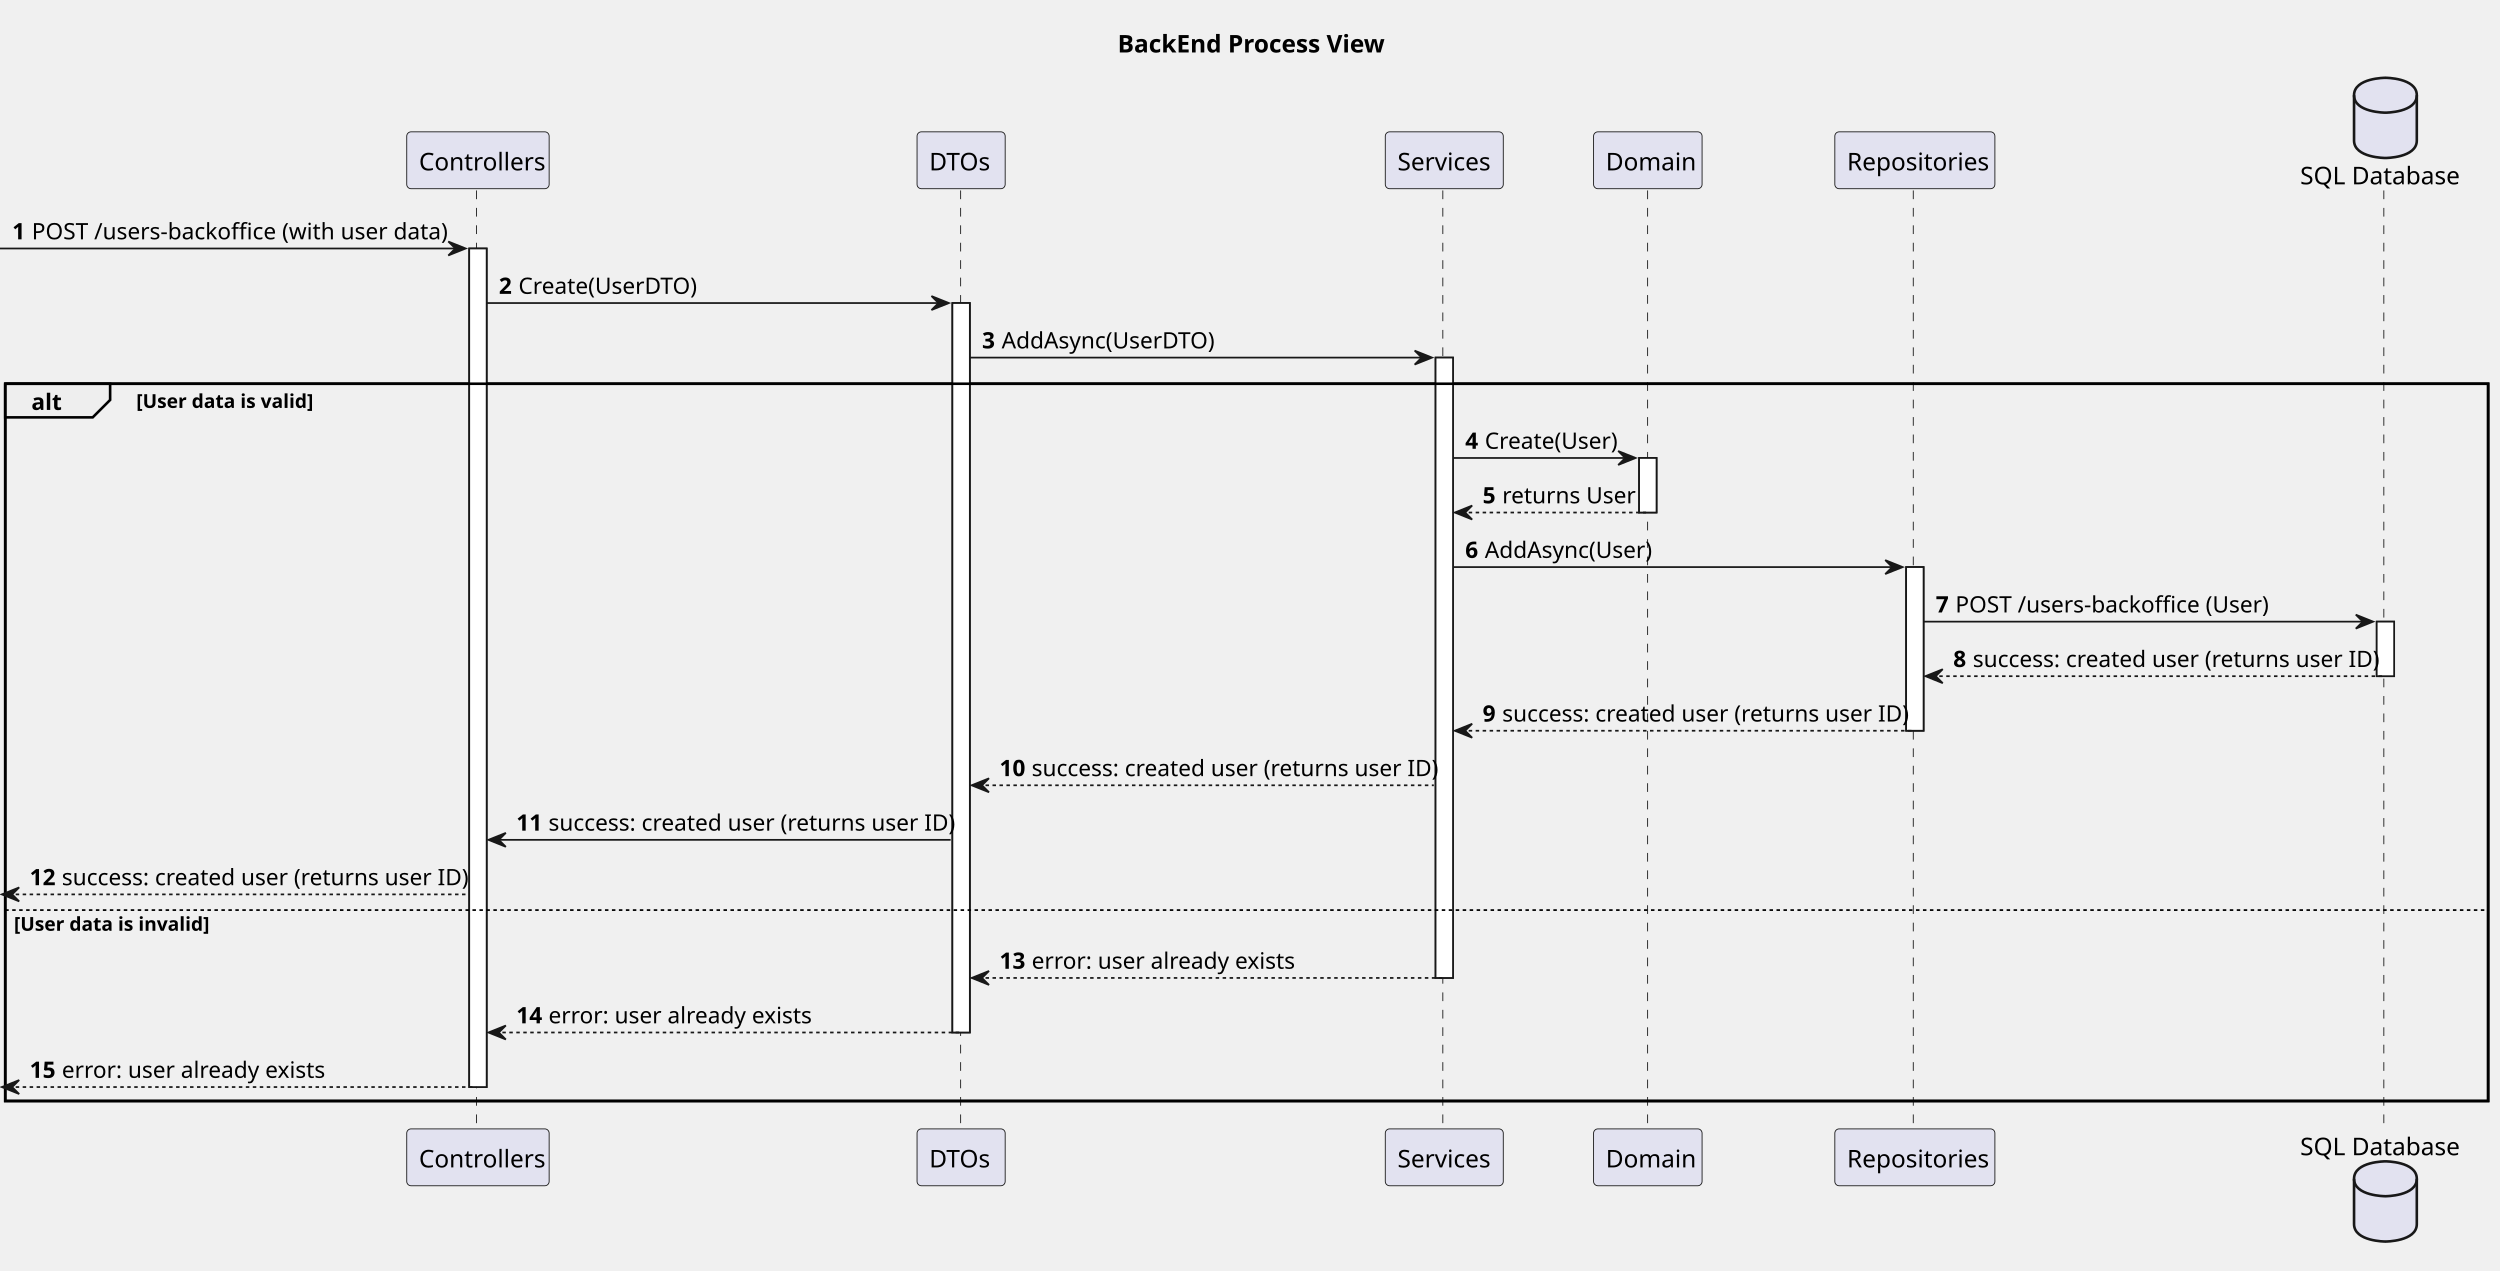
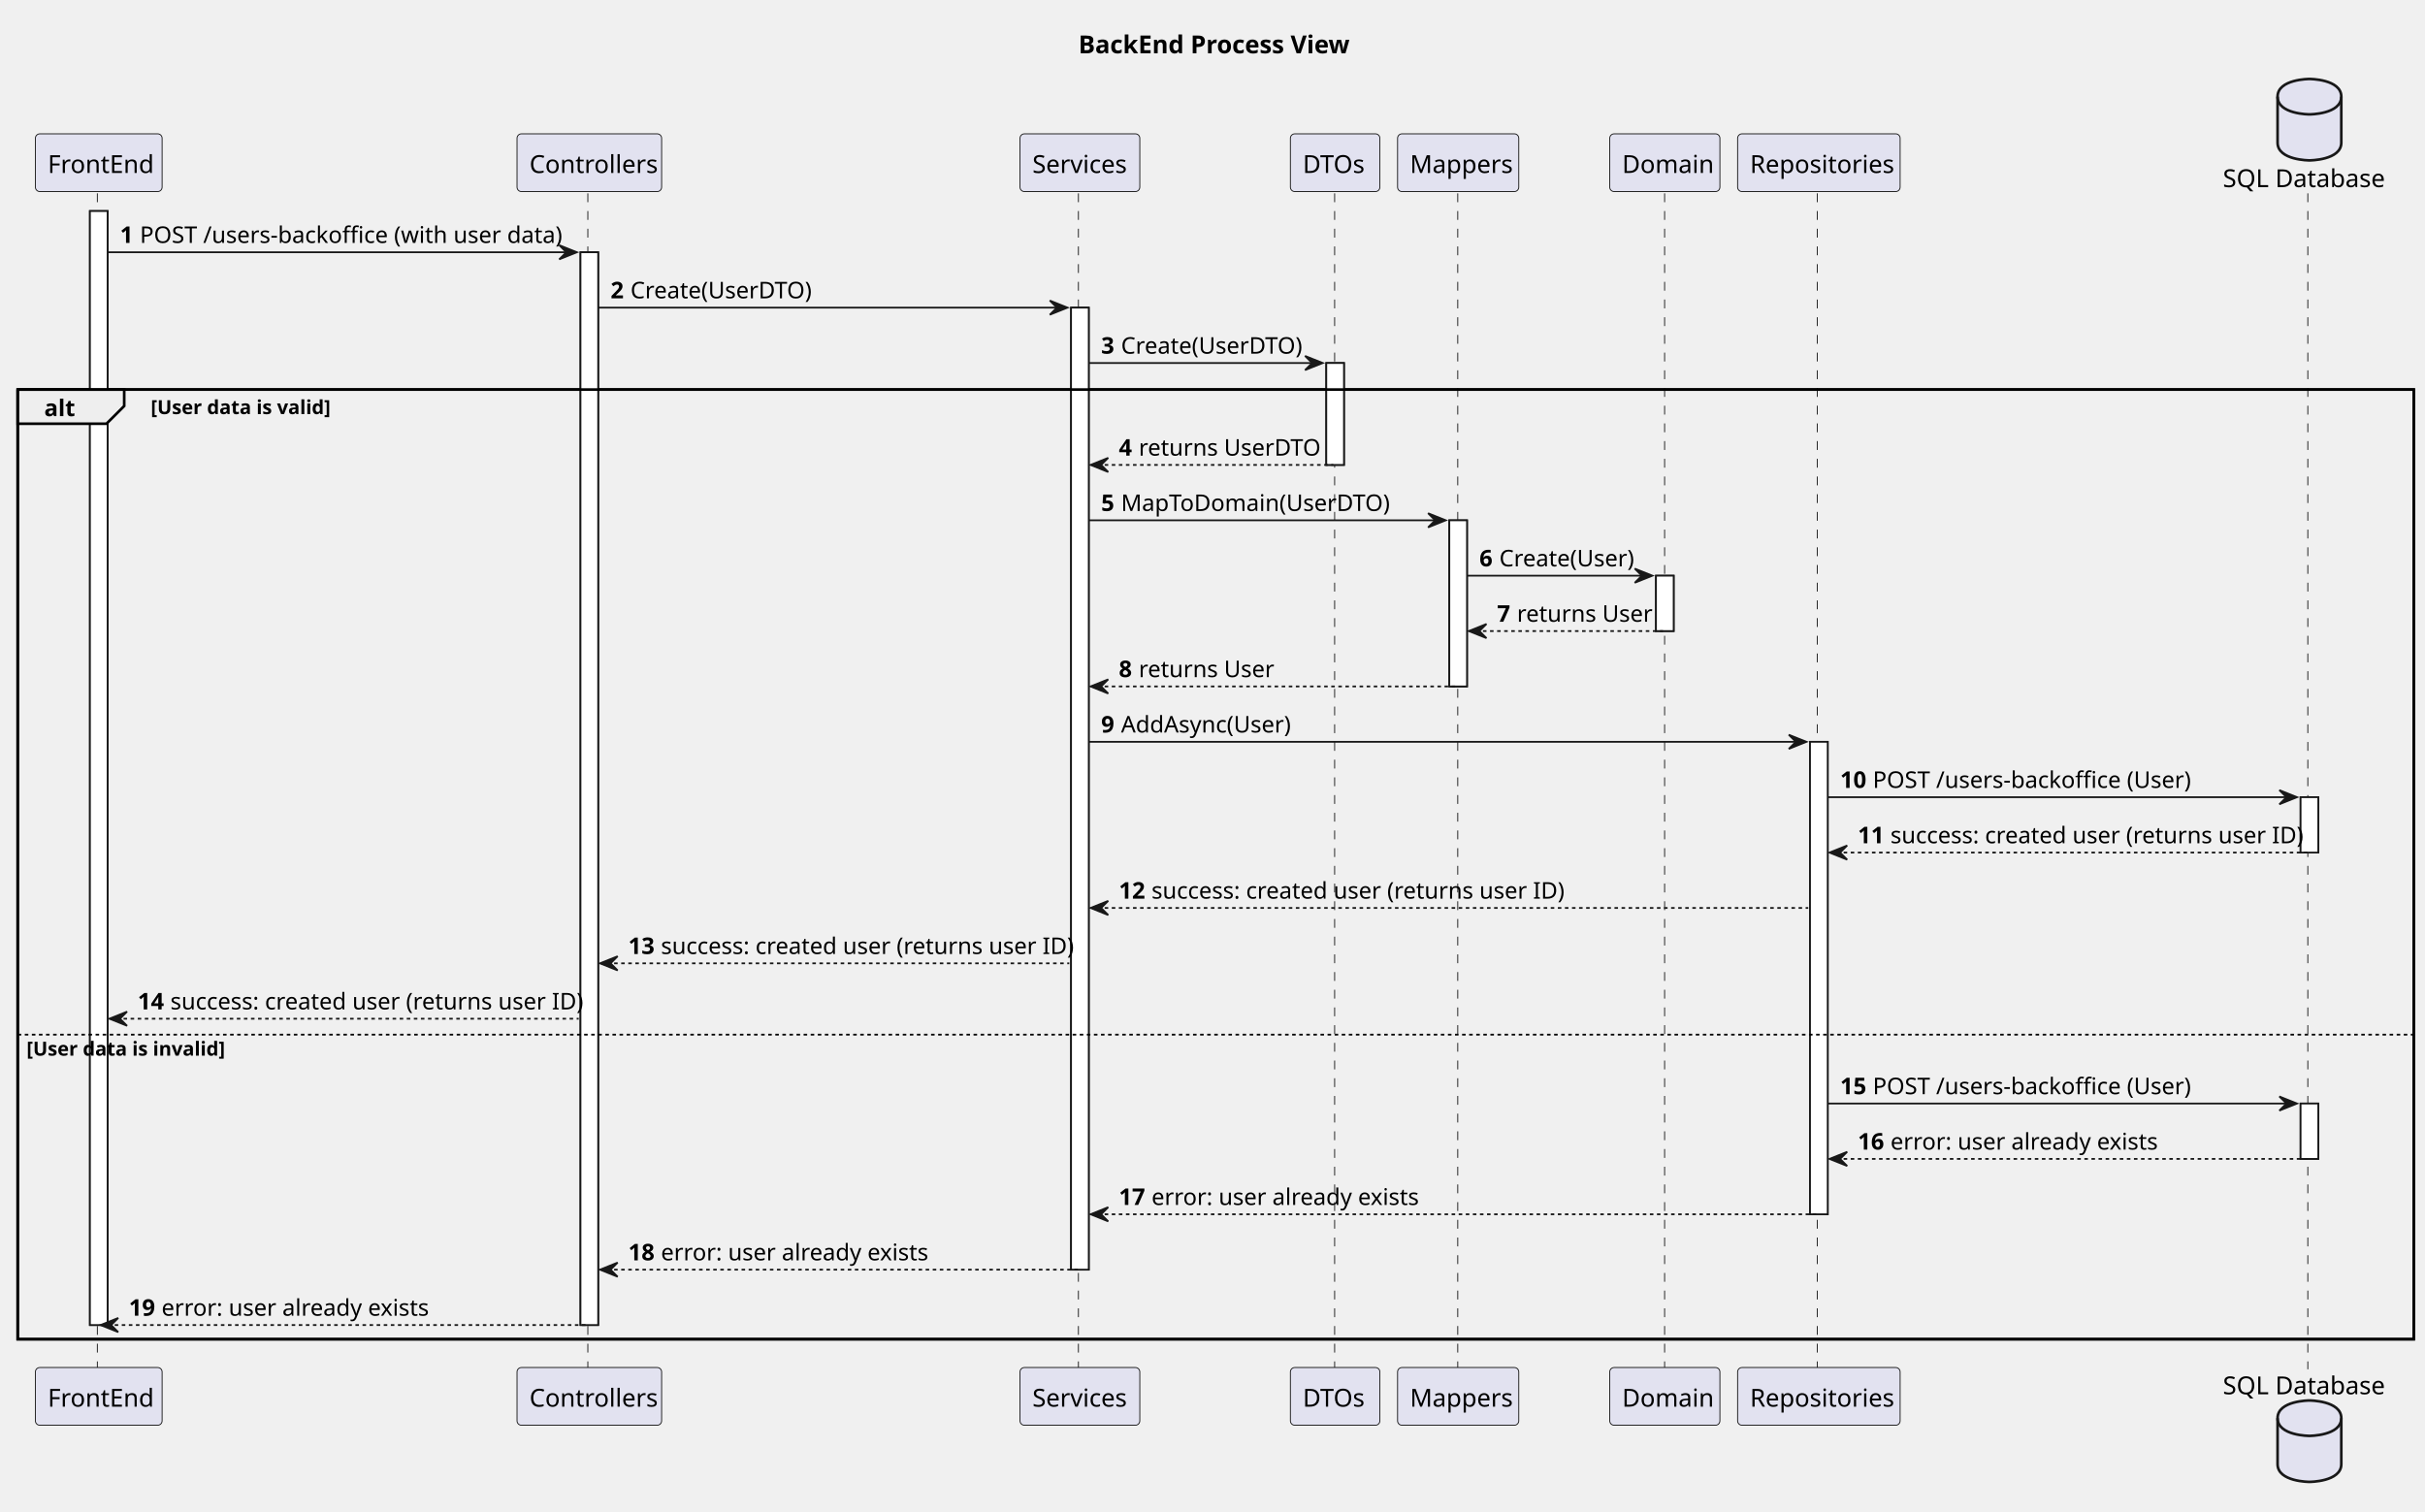
- <svg xmlns="http://www.w3.org/2000/svg" contentStyleType="text/css" height="729px" preserveAspectRatio="none" style="width:1434px;height:729px;background:#FFFFFF;" version="1.1" viewBox="0 0 1434 729" width="1434px" zoomAndPan="magnify">
+ <svg xmlns="http://www.w3.org/2000/svg" contentStyleType="text/css" height="854px" preserveAspectRatio="none" style="width:1370px;height:854px;background:#FFFFFF;" version="1.1" viewBox="0 0 1370 854" width="1370px" zoomAndPan="magnify">
  <defs />
  <g>
-     <text fill="#000000" font-family="sans-serif" font-size="14" font-weight="bold" lengthAdjust="spacing" textLength="154.075" x="641.061" y="30.107">BackEnd Process View</text>
-     <rect fill="#FFFFFF" height="480.996" style="stroke:#181818;stroke-width:1.0;" width="10" x="269.148" y="142.533" />
-     <rect fill="#FFFFFF" height="418.414" style="stroke:#181818;stroke-width:1.0;" width="10" x="546.296" y="173.824" />
-     <rect fill="#FFFFFF" height="355.832" style="stroke:#181818;stroke-width:1.0;" width="10" x="823.444" y="205.115" />
-     <rect fill="#FFFFFF" height="31.291" style="stroke:#181818;stroke-width:1.0;" width="10" x="940.193" y="262.697" />
-     <rect fill="#FFFFFF" height="93.873" style="stroke:#181818;stroke-width:1.0;" width="10" x="1093.362" y="325.279" />
-     <rect fill="#FFFFFF" height="31.291" style="stroke:#181818;stroke-width:1.0;" width="10" x="1363.28" y="356.57" />
-     <rect fill="none" height="411.414" style="stroke:#000000;stroke-width:1.5;" width="1424.197" x="3" y="220.115" />
-     <line style="stroke:#181818;stroke-width:0.5;stroke-dasharray:5.0,5.0;" x1="273.303" x2="273.303" y1="109.242" y2="648.529" />
-     <line style="stroke:#181818;stroke-width:0.5;stroke-dasharray:5.0,5.0;" x1="551.02" x2="551.02" y1="109.242" y2="648.529" />
-     <line style="stroke:#181818;stroke-width:0.5;stroke-dasharray:5.0,5.0;" x1="827.602" x2="827.602" y1="109.242" y2="648.529" />
-     <line style="stroke:#181818;stroke-width:0.5;stroke-dasharray:5.0,5.0;" x1="945.072" x2="945.072" y1="109.242" y2="648.529" />
-     <line style="stroke:#181818;stroke-width:0.5;stroke-dasharray:5.0,5.0;" x1="1097.455" x2="1097.455" y1="109.242" y2="648.529" />
-     <line style="stroke:#181818;stroke-width:0.5;stroke-dasharray:5.0,5.0;" x1="1367.363" x2="1367.363" y1="109.242" y2="648.529" />
-     <rect fill="#E2E2F0" height="32.621" rx="2.5" ry="2.5" style="stroke:#181818;stroke-width:0.5;" width="81.689" x="233.303" y="75.621" />
-     <text fill="#000000" font-family="sans-serif" font-size="14" lengthAdjust="spacing" textLength="67.689" x="240.303" y="97.728">Controllers</text>
-     <rect fill="#E2E2F0" height="32.621" rx="2.5" ry="2.5" style="stroke:#181818;stroke-width:0.5;" width="81.689" x="233.303" y="647.529" />
-     <text fill="#000000" font-family="sans-serif" font-size="14" lengthAdjust="spacing" textLength="67.689" x="240.303" y="669.637">Controllers</text>
-     <rect fill="#E2E2F0" height="32.621" rx="2.5" ry="2.5" style="stroke:#181818;stroke-width:0.5;" width="50.552" x="526.02" y="75.621" />
-     <text fill="#000000" font-family="sans-serif" font-size="14" lengthAdjust="spacing" textLength="36.552" x="533.02" y="97.728">DTOs</text>
-     <rect fill="#E2E2F0" height="32.621" rx="2.5" ry="2.5" style="stroke:#181818;stroke-width:0.5;" width="50.552" x="526.02" y="647.529" />
-     <text fill="#000000" font-family="sans-serif" font-size="14" lengthAdjust="spacing" textLength="36.552" x="533.02" y="669.637">DTOs</text>
-     <rect fill="#E2E2F0" height="32.621" rx="2.5" ry="2.5" style="stroke:#181818;stroke-width:0.5;" width="67.683" x="794.602" y="75.621" />
-     <text fill="#000000" font-family="sans-serif" font-size="14" lengthAdjust="spacing" textLength="53.683" x="801.602" y="97.728">Services</text>
-     <rect fill="#E2E2F0" height="32.621" rx="2.5" ry="2.5" style="stroke:#181818;stroke-width:0.5;" width="67.683" x="794.602" y="647.529" />
-     <text fill="#000000" font-family="sans-serif" font-size="14" lengthAdjust="spacing" textLength="53.683" x="801.602" y="669.637">Services</text>
-     <rect fill="#E2E2F0" height="32.621" rx="2.5" ry="2.5" style="stroke:#181818;stroke-width:0.5;" width="62.241" x="914.072" y="75.621" />
-     <text fill="#000000" font-family="sans-serif" font-size="14" lengthAdjust="spacing" textLength="48.241" x="921.072" y="97.728">Domain</text>
-     <rect fill="#E2E2F0" height="32.621" rx="2.5" ry="2.5" style="stroke:#181818;stroke-width:0.5;" width="62.241" x="914.072" y="647.529" />
-     <text fill="#000000" font-family="sans-serif" font-size="14" lengthAdjust="spacing" textLength="48.241" x="921.072" y="669.637">Domain</text>
-     <rect fill="#E2E2F0" height="32.621" rx="2.5" ry="2.5" style="stroke:#181818;stroke-width:0.5;" width="91.814" x="1052.455" y="75.621" />
-     <text fill="#000000" font-family="sans-serif" font-size="14" lengthAdjust="spacing" textLength="77.814" x="1059.455" y="97.728">Repositories</text>
-     <rect fill="#E2E2F0" height="32.621" rx="2.5" ry="2.5" style="stroke:#181818;stroke-width:0.5;" width="91.814" x="1052.455" y="647.529" />
-     <text fill="#000000" font-family="sans-serif" font-size="14" lengthAdjust="spacing" textLength="77.814" x="1059.455" y="669.637">Repositories</text>
-     <text fill="#000000" font-family="sans-serif" font-size="14" lengthAdjust="spacing" textLength="91.834" x="1319.363" y="105.728">SQL Database</text>
-     <path d="M1350.28,54.621 C1350.28,44.621 1368.28,44.621 1368.28,44.621 C1368.28,44.621 1386.28,44.621 1386.28,54.621 L1386.28,80.621 C1386.28,90.621 1368.28,90.621 1368.28,90.621 C1368.28,90.621 1350.28,90.621 1350.28,80.621 L1350.28,54.621 " fill="#E2E2F0" style="stroke:#181818;stroke-width:1.5;" />
-     <path d="M1350.28,54.621 C1350.28,64.621 1368.28,64.621 1368.28,64.621 C1368.28,64.621 1386.28,64.621 1386.28,54.621 " fill="none" style="stroke:#181818;stroke-width:1.5;" />
-     <text fill="#000000" font-family="sans-serif" font-size="14" lengthAdjust="spacing" textLength="91.834" x="1319.363" y="662.637">SQL Database</text>
-     <path d="M1350.28,676.15 C1350.28,666.15 1368.28,666.15 1368.28,666.15 C1368.28,666.15 1386.28,666.15 1386.28,676.15 L1386.28,702.15 C1386.28,712.15 1368.28,712.15 1368.28,712.15 C1368.28,712.15 1350.28,712.15 1350.28,702.15 L1350.28,676.15 " fill="#E2E2F0" style="stroke:#181818;stroke-width:1.5;" />
-     <path d="M1350.28,676.15 C1350.28,686.15 1368.28,686.15 1368.28,686.15 C1368.28,686.15 1386.28,686.15 1386.28,676.15 " fill="none" style="stroke:#181818;stroke-width:1.5;" />
-     <rect fill="#FFFFFF" height="480.996" style="stroke:#181818;stroke-width:1.0;" width="10" x="269.148" y="142.533" />
-     <rect fill="#FFFFFF" height="418.414" style="stroke:#181818;stroke-width:1.0;" width="10" x="546.296" y="173.824" />
-     <rect fill="#FFFFFF" height="355.832" style="stroke:#181818;stroke-width:1.0;" width="10" x="823.444" y="205.115" />
-     <rect fill="#FFFFFF" height="31.291" style="stroke:#181818;stroke-width:1.0;" width="10" x="940.193" y="262.697" />
-     <rect fill="#FFFFFF" height="93.873" style="stroke:#181818;stroke-width:1.0;" width="10" x="1093.362" y="325.279" />
-     <rect fill="#FFFFFF" height="31.291" style="stroke:#181818;stroke-width:1.0;" width="10" x="1363.28" y="356.57" />
-     <polygon fill="#181818" points="257.148,138.533,267.148,142.533,257.148,146.533,261.148,142.533" style="stroke:#181818;stroke-width:1.0;" />
-     <line style="stroke:#181818;stroke-width:1.0;" x1="0" x2="263.148" y1="142.533" y2="142.533" />
-     <text fill="#000000" font-family="sans-serif" font-size="13" font-weight="bold" lengthAdjust="spacing" textLength="7.23" x="7" y="137.27">1</text>
-     <text fill="#000000" font-family="sans-serif" font-size="13" lengthAdjust="spacing" textLength="230.471" x="18.23" y="137.27">POST /users-backoffice (with user data)</text>
-     <polygon fill="#181818" points="534.296,169.824,544.296,173.824,534.296,177.824,538.296,173.824" style="stroke:#181818;stroke-width:1.0;" />
-     <line style="stroke:#181818;stroke-width:1.0;" x1="279.148" x2="540.296" y1="173.824" y2="173.824" />
-     <text fill="#000000" font-family="sans-serif" font-size="13" font-weight="bold" lengthAdjust="spacing" textLength="7.23" x="286.148" y="168.561">2</text>
-     <text fill="#000000" font-family="sans-serif" font-size="13" lengthAdjust="spacing" textLength="102.565" x="297.378" y="168.561">Create(UserDTO)</text>
-     <polygon fill="#181818" points="811.444,201.115,821.444,205.115,811.444,209.115,815.444,205.115" style="stroke:#181818;stroke-width:1.0;" />
-     <line style="stroke:#181818;stroke-width:1.0;" x1="556.296" x2="817.444" y1="205.115" y2="205.115" />
-     <text fill="#000000" font-family="sans-serif" font-size="13" font-weight="bold" lengthAdjust="spacing" textLength="7.23" x="563.296" y="199.852">3</text>
-     <text fill="#000000" font-family="sans-serif" font-size="13" lengthAdjust="spacing" textLength="122.078" x="574.526" y="199.852">AddAsync(UserDTO)</text>
-     <path d="M3,220.115 L63.171,220.115 L63.171,229.406 L53.171,239.406 L3,239.406 L3,220.115 " fill="#EEEEEE" style="stroke:#000000;stroke-width:1.5;" />
-     <rect fill="none" height="411.414" style="stroke:#000000;stroke-width:1.5;" width="1424.197" x="3" y="220.115" />
-     <text fill="#000000" font-family="sans-serif" font-size="13" font-weight="bold" lengthAdjust="spacing" textLength="15.171" x="18" y="235.144">alt</text>
-     <text fill="#000000" font-family="sans-serif" font-size="11" font-weight="bold" lengthAdjust="spacing" textLength="97.813" x="78.171" y="233.985">[User data is valid]</text>
-     <polygon fill="#181818" points="928.193,258.697,938.193,262.697,928.193,266.697,932.193,262.697" style="stroke:#181818;stroke-width:1.0;" />
-     <line style="stroke:#181818;stroke-width:1.0;" x1="833.444" x2="934.193" y1="262.697" y2="262.697" />
-     <text fill="#000000" font-family="sans-serif" font-size="13" font-weight="bold" lengthAdjust="spacing" textLength="7.23" x="840.444" y="257.435">4</text>
-     <text fill="#000000" font-family="sans-serif" font-size="13" lengthAdjust="spacing" textLength="75.124" x="851.674" y="257.435">Create(User)</text>
-     <polygon fill="#181818" points="844.444,289.988,834.444,293.988,844.444,297.988,840.444,293.988" style="stroke:#181818;stroke-width:1.0;" />
-     <line style="stroke:#181818;stroke-width:1.0;stroke-dasharray:2.0,2.0;" x1="838.444" x2="944.193" y1="293.988" y2="293.988" />
-     <text fill="#000000" font-family="sans-serif" font-size="13" font-weight="bold" lengthAdjust="spacing" textLength="7.23" x="850.444" y="288.726">5</text>
-     <text fill="#000000" font-family="sans-serif" font-size="13" lengthAdjust="spacing" textLength="71.519" x="861.674" y="288.726">returns User</text>
-     <polygon fill="#181818" points="1081.362,321.279,1091.362,325.279,1081.362,329.279,1085.362,325.279" style="stroke:#181818;stroke-width:1.0;" />
-     <line style="stroke:#181818;stroke-width:1.0;" x1="833.444" x2="1087.362" y1="325.279" y2="325.279" />
-     <text fill="#000000" font-family="sans-serif" font-size="13" font-weight="bold" lengthAdjust="spacing" textLength="7.23" x="840.444" y="320.017">6</text>
-     <text fill="#000000" font-family="sans-serif" font-size="13" lengthAdjust="spacing" textLength="94.637" x="851.674" y="320.017">AddAsync(User)</text>
-     <polygon fill="#181818" points="1351.28,352.57,1361.28,356.57,1351.28,360.57,1355.28,356.57" style="stroke:#181818;stroke-width:1.0;" />
-     <line style="stroke:#181818;stroke-width:1.0;" x1="1103.362" x2="1357.28" y1="356.57" y2="356.57" />
-     <text fill="#000000" font-family="sans-serif" font-size="13" font-weight="bold" lengthAdjust="spacing" textLength="7.23" x="1110.362" y="351.308">7</text>
-     <text fill="#000000" font-family="sans-serif" font-size="13" lengthAdjust="spacing" textLength="176.985" x="1121.592" y="351.308">POST /users-backoffice (User)</text>
-     <polygon fill="#181818" points="1114.362,383.861,1104.362,387.861,1114.362,391.861,1110.362,387.861" style="stroke:#181818;stroke-width:1.0;" />
-     <line style="stroke:#181818;stroke-width:1.0;stroke-dasharray:2.0,2.0;" x1="1108.362" x2="1367.28" y1="387.861" y2="387.861" />
-     <text fill="#000000" font-family="sans-serif" font-size="13" font-weight="bold" lengthAdjust="spacing" textLength="7.23" x="1120.362" y="382.599">8</text>
-     <text fill="#000000" font-family="sans-serif" font-size="13" lengthAdjust="spacing" textLength="224.688" x="1131.592" y="382.599">success: created user (returns user ID)</text>
-     <polygon fill="#181818" points="844.444,415.152,834.444,419.152,844.444,423.152,840.444,419.152" style="stroke:#181818;stroke-width:1.0;" />
-     <line style="stroke:#181818;stroke-width:1.0;stroke-dasharray:2.0,2.0;" x1="838.444" x2="1097.362" y1="419.152" y2="419.152" />
-     <text fill="#000000" font-family="sans-serif" font-size="13" font-weight="bold" lengthAdjust="spacing" textLength="7.23" x="850.444" y="413.89">9</text>
-     <text fill="#000000" font-family="sans-serif" font-size="13" lengthAdjust="spacing" textLength="224.688" x="861.674" y="413.89">success: created user (returns user ID)</text>
-     <polygon fill="#181818" points="567.296,446.443,557.296,450.443,567.296,454.443,563.296,450.443" style="stroke:#181818;stroke-width:1.0;" />
-     <line style="stroke:#181818;stroke-width:1.0;stroke-dasharray:2.0,2.0;" x1="561.296" x2="822.444" y1="450.443" y2="450.443" />
-     <text fill="#000000" font-family="sans-serif" font-size="13" font-weight="bold" lengthAdjust="spacing" textLength="14.46" x="573.296" y="445.181">10</text>
-     <text fill="#000000" font-family="sans-serif" font-size="13" lengthAdjust="spacing" textLength="224.688" x="591.756" y="445.181">success: created user (returns user ID)</text>
-     <polygon fill="#181818" points="290.148,477.734,280.148,481.734,290.148,485.734,286.148,481.734" style="stroke:#181818;stroke-width:1.0;" />
-     <line style="stroke:#181818;stroke-width:1.0;" x1="284.148" x2="545.296" y1="481.734" y2="481.734" />
-     <text fill="#000000" font-family="sans-serif" font-size="13" font-weight="bold" lengthAdjust="spacing" textLength="14.46" x="296.148" y="476.472">11</text>
-     <text fill="#000000" font-family="sans-serif" font-size="13" lengthAdjust="spacing" textLength="224.688" x="314.608" y="476.472">success: created user (returns user ID)</text>
-     <polygon fill="#181818" points="11,509.025,1,513.025,11,517.025,7,513.025" style="stroke:#181818;stroke-width:1.0;" />
-     <line style="stroke:#181818;stroke-width:1.0;stroke-dasharray:2.0,2.0;" x1="5" x2="268.148" y1="513.025" y2="513.025" />
-     <text fill="#000000" font-family="sans-serif" font-size="13" font-weight="bold" lengthAdjust="spacing" textLength="14.46" x="17" y="507.763">12</text>
-     <text fill="#000000" font-family="sans-serif" font-size="13" lengthAdjust="spacing" textLength="224.688" x="35.46" y="507.763">success: created user (returns user ID)</text>
-     <line style="stroke:#000000;stroke-width:1.0;stroke-dasharray:2.0,2.0;" x1="3" x2="1427.197" y1="522.025" y2="522.025" />
-     <text fill="#000000" font-family="sans-serif" font-size="11" font-weight="bold" lengthAdjust="spacing" textLength="107.588" x="8" y="533.895">[User data is invalid]</text>
-     <polygon fill="#181818" points="567.296,556.947,557.296,560.947,567.296,564.947,563.296,560.947" style="stroke:#181818;stroke-width:1.0;" />
-     <line style="stroke:#181818;stroke-width:1.0;stroke-dasharray:2.0,2.0;" x1="561.296" x2="827.444" y1="560.947" y2="560.947" />
-     <text fill="#000000" font-family="sans-serif" font-size="13" font-weight="bold" lengthAdjust="spacing" textLength="14.46" x="573.296" y="555.685">13</text>
-     <text fill="#000000" font-family="sans-serif" font-size="13" lengthAdjust="spacing" textLength="143.051" x="591.756" y="555.685">error: user already exists</text>
-     <polygon fill="#181818" points="290.148,588.238,280.148,592.238,290.148,596.238,286.148,592.238" style="stroke:#181818;stroke-width:1.0;" />
-     <line style="stroke:#181818;stroke-width:1.0;stroke-dasharray:2.0,2.0;" x1="284.148" x2="550.296" y1="592.238" y2="592.238" />
-     <text fill="#000000" font-family="sans-serif" font-size="13" font-weight="bold" lengthAdjust="spacing" textLength="14.46" x="296.148" y="586.976">14</text>
-     <text fill="#000000" font-family="sans-serif" font-size="13" lengthAdjust="spacing" textLength="143.051" x="314.608" y="586.976">error: user already exists</text>
-     <polygon fill="#181818" points="11,619.529,1,623.529,11,627.529,7,623.529" style="stroke:#181818;stroke-width:1.0;" />
-     <line style="stroke:#181818;stroke-width:1.0;stroke-dasharray:2.0,2.0;" x1="5" x2="273.148" y1="623.529" y2="623.529" />
-     <text fill="#000000" font-family="sans-serif" font-size="13" font-weight="bold" lengthAdjust="spacing" textLength="14.46" x="17" y="618.267">15</text>
-     <text fill="#000000" font-family="sans-serif" font-size="13" lengthAdjust="spacing" textLength="143.051" x="35.46" y="618.267">error: user already exists</text>
+     <text fill="#000000" font-family="sans-serif" font-size="14" font-weight="bold" lengthAdjust="spacing" textLength="154.075" x="609.278" y="30.107">BackEnd Process View</text>
+     <rect fill="#FFFFFF" height="629.451" style="stroke:#181818;stroke-width:1.0;" width="10" x="50.793" y="119.242" />
+     <rect fill="#FFFFFF" height="606.16" style="stroke:#181818;stroke-width:1.0;" width="10" x="327.941" y="142.533" />
+     <rect fill="#FFFFFF" height="543.578" style="stroke:#181818;stroke-width:1.0;" width="10" x="605.089" y="173.824" />
+     <rect fill="#FFFFFF" height="57.582" style="stroke:#181818;stroke-width:1.0;" width="10" x="749.279" y="205.115" />
+     <rect fill="#FFFFFF" height="93.873" style="stroke:#181818;stroke-width:1.0;" width="10" x="818.789" y="293.988" />
+     <rect fill="#FFFFFF" height="31.291" style="stroke:#181818;stroke-width:1.0;" width="10" x="935.538" y="325.279" />
+     <rect fill="#FFFFFF" height="266.959" style="stroke:#181818;stroke-width:1.0;" width="10" x="1022.565" y="419.152" />
+     <rect fill="#FFFFFF" height="31.291" style="stroke:#181818;stroke-width:1.0;" width="10" x="1299.713" y="450.443" />
+     <rect fill="#FFFFFF" height="31.291" style="stroke:#181818;stroke-width:1.0;" width="10" x="1299.713" y="623.529" />
+     <rect fill="none" height="536.578" style="stroke:#000000;stroke-width:1.5;" width="1353.63" x="10" y="220.115" />
+     <line style="stroke:#181818;stroke-width:0.5;stroke-dasharray:5.0,5.0;" x1="55" x2="55" y1="109.242" y2="773.693" />
+     <line style="stroke:#181818;stroke-width:0.5;stroke-dasharray:5.0,5.0;" x1="332.096" x2="332.096" y1="109.242" y2="773.693" />
+     <line style="stroke:#181818;stroke-width:0.5;stroke-dasharray:5.0,5.0;" x1="609.248" x2="609.248" y1="109.242" y2="773.693" />
+     <line style="stroke:#181818;stroke-width:0.5;stroke-dasharray:5.0,5.0;" x1="754.003" x2="754.003" y1="109.242" y2="773.693" />
+     <line style="stroke:#181818;stroke-width:0.5;stroke-dasharray:5.0,5.0;" x1="823.555" x2="823.555" y1="109.242" y2="773.693" />
+     <line style="stroke:#181818;stroke-width:0.5;stroke-dasharray:5.0,5.0;" x1="940.418" x2="940.418" y1="109.242" y2="773.693" />
+     <line style="stroke:#181818;stroke-width:0.5;stroke-dasharray:5.0,5.0;" x1="1026.659" x2="1026.659" y1="109.242" y2="773.693" />
+     <line style="stroke:#181818;stroke-width:0.5;stroke-dasharray:5.0,5.0;" x1="1303.796" x2="1303.796" y1="109.242" y2="773.693" />
+     <rect fill="#E2E2F0" height="32.621" rx="2.5" ry="2.5" style="stroke:#181818;stroke-width:0.5;" width="71.586" x="20" y="75.621" />
+     <text fill="#000000" font-family="sans-serif" font-size="14" lengthAdjust="spacing" textLength="57.586" x="27" y="97.728">FrontEnd</text>
+     <rect fill="#E2E2F0" height="32.621" rx="2.5" ry="2.5" style="stroke:#181818;stroke-width:0.5;" width="71.586" x="20" y="772.693" />
+     <text fill="#000000" font-family="sans-serif" font-size="14" lengthAdjust="spacing" textLength="57.586" x="27" y="794.801">FrontEnd</text>
+     <rect fill="#E2E2F0" height="32.621" rx="2.5" ry="2.5" style="stroke:#181818;stroke-width:0.5;" width="81.689" x="292.096" y="75.621" />
+     <text fill="#000000" font-family="sans-serif" font-size="14" lengthAdjust="spacing" textLength="67.689" x="299.096" y="97.728">Controllers</text>
+     <rect fill="#E2E2F0" height="32.621" rx="2.5" ry="2.5" style="stroke:#181818;stroke-width:0.5;" width="81.689" x="292.096" y="772.693" />
+     <text fill="#000000" font-family="sans-serif" font-size="14" lengthAdjust="spacing" textLength="67.689" x="299.096" y="794.801">Controllers</text>
+     <rect fill="#E2E2F0" height="32.621" rx="2.5" ry="2.5" style="stroke:#181818;stroke-width:0.5;" width="67.683" x="576.248" y="75.621" />
+     <text fill="#000000" font-family="sans-serif" font-size="14" lengthAdjust="spacing" textLength="53.683" x="583.248" y="97.728">Services</text>
+     <rect fill="#E2E2F0" height="32.621" rx="2.5" ry="2.5" style="stroke:#181818;stroke-width:0.5;" width="67.683" x="576.248" y="772.693" />
+     <text fill="#000000" font-family="sans-serif" font-size="14" lengthAdjust="spacing" textLength="53.683" x="583.248" y="794.801">Services</text>
+     <rect fill="#E2E2F0" height="32.621" rx="2.5" ry="2.5" style="stroke:#181818;stroke-width:0.5;" width="50.552" x="729.003" y="75.621" />
+     <text fill="#000000" font-family="sans-serif" font-size="14" lengthAdjust="spacing" textLength="36.552" x="736.003" y="97.728">DTOs</text>
+     <rect fill="#E2E2F0" height="32.621" rx="2.5" ry="2.5" style="stroke:#181818;stroke-width:0.5;" width="50.552" x="729.003" y="772.693" />
+     <text fill="#000000" font-family="sans-serif" font-size="14" lengthAdjust="spacing" textLength="36.552" x="736.003" y="794.801">DTOs</text>
+     <rect fill="#E2E2F0" height="32.621" rx="2.5" ry="2.5" style="stroke:#181818;stroke-width:0.5;" width="68.469" x="789.555" y="75.621" />
+     <text fill="#000000" font-family="sans-serif" font-size="14" lengthAdjust="spacing" textLength="54.469" x="796.555" y="97.728">Mappers</text>
+     <rect fill="#E2E2F0" height="32.621" rx="2.5" ry="2.5" style="stroke:#181818;stroke-width:0.5;" width="68.469" x="789.555" y="772.693" />
+     <text fill="#000000" font-family="sans-serif" font-size="14" lengthAdjust="spacing" textLength="54.469" x="796.555" y="794.801">Mappers</text>
+     <rect fill="#E2E2F0" height="32.621" rx="2.5" ry="2.5" style="stroke:#181818;stroke-width:0.5;" width="62.241" x="909.418" y="75.621" />
+     <text fill="#000000" font-family="sans-serif" font-size="14" lengthAdjust="spacing" textLength="48.241" x="916.418" y="97.728">Domain</text>
+     <rect fill="#E2E2F0" height="32.621" rx="2.5" ry="2.5" style="stroke:#181818;stroke-width:0.5;" width="62.241" x="909.418" y="772.693" />
+     <text fill="#000000" font-family="sans-serif" font-size="14" lengthAdjust="spacing" textLength="48.241" x="916.418" y="794.801">Domain</text>
+     <rect fill="#E2E2F0" height="32.621" rx="2.5" ry="2.5" style="stroke:#181818;stroke-width:0.5;" width="91.814" x="981.659" y="75.621" />
+     <text fill="#000000" font-family="sans-serif" font-size="14" lengthAdjust="spacing" textLength="77.814" x="988.659" y="97.728">Repositories</text>
+     <rect fill="#E2E2F0" height="32.621" rx="2.5" ry="2.5" style="stroke:#181818;stroke-width:0.5;" width="91.814" x="981.659" y="772.693" />
+     <text fill="#000000" font-family="sans-serif" font-size="14" lengthAdjust="spacing" textLength="77.814" x="988.659" y="794.801">Repositories</text>
+     <text fill="#000000" font-family="sans-serif" font-size="14" lengthAdjust="spacing" textLength="91.834" x="1255.796" y="105.728">SQL Database</text>
+     <path d="M1286.713,54.621 C1286.713,44.621 1304.713,44.621 1304.713,44.621 C1304.713,44.621 1322.713,44.621 1322.713,54.621 L1322.713,80.621 C1322.713,90.621 1304.713,90.621 1304.713,90.621 C1304.713,90.621 1286.713,90.621 1286.713,80.621 L1286.713,54.621 " fill="#E2E2F0" style="stroke:#181818;stroke-width:1.5;" />
+     <path d="M1286.713,54.621 C1286.713,64.621 1304.713,64.621 1304.713,64.621 C1304.713,64.621 1322.713,64.621 1322.713,54.621 " fill="none" style="stroke:#181818;stroke-width:1.5;" />
+     <text fill="#000000" font-family="sans-serif" font-size="14" lengthAdjust="spacing" textLength="91.834" x="1255.796" y="787.801">SQL Database</text>
+     <path d="M1286.713,801.314 C1286.713,791.314 1304.713,791.314 1304.713,791.314 C1304.713,791.314 1322.713,791.314 1322.713,801.314 L1322.713,827.314 C1322.713,837.314 1304.713,837.314 1304.713,837.314 C1304.713,837.314 1286.713,837.314 1286.713,827.314 L1286.713,801.314 " fill="#E2E2F0" style="stroke:#181818;stroke-width:1.5;" />
+     <path d="M1286.713,801.314 C1286.713,811.314 1304.713,811.314 1304.713,811.314 C1304.713,811.314 1322.713,811.314 1322.713,801.314 " fill="none" style="stroke:#181818;stroke-width:1.5;" />
+     <rect fill="#FFFFFF" height="629.451" style="stroke:#181818;stroke-width:1.0;" width="10" x="50.793" y="119.242" />
+     <rect fill="#FFFFFF" height="606.16" style="stroke:#181818;stroke-width:1.0;" width="10" x="327.941" y="142.533" />
+     <rect fill="#FFFFFF" height="543.578" style="stroke:#181818;stroke-width:1.0;" width="10" x="605.089" y="173.824" />
+     <rect fill="#FFFFFF" height="57.582" style="stroke:#181818;stroke-width:1.0;" width="10" x="749.279" y="205.115" />
+     <rect fill="#FFFFFF" height="93.873" style="stroke:#181818;stroke-width:1.0;" width="10" x="818.789" y="293.988" />
+     <rect fill="#FFFFFF" height="31.291" style="stroke:#181818;stroke-width:1.0;" width="10" x="935.538" y="325.279" />
+     <rect fill="#FFFFFF" height="266.959" style="stroke:#181818;stroke-width:1.0;" width="10" x="1022.565" y="419.152" />
+     <rect fill="#FFFFFF" height="31.291" style="stroke:#181818;stroke-width:1.0;" width="10" x="1299.713" y="450.443" />
+     <rect fill="#FFFFFF" height="31.291" style="stroke:#181818;stroke-width:1.0;" width="10" x="1299.713" y="623.529" />
+     <polygon fill="#181818" points="315.941,138.533,325.941,142.533,315.941,146.533,319.941,142.533" style="stroke:#181818;stroke-width:1.0;" />
+     <line style="stroke:#181818;stroke-width:1.0;" x1="60.793" x2="321.941" y1="142.533" y2="142.533" />
+     <text fill="#000000" font-family="sans-serif" font-size="13" font-weight="bold" lengthAdjust="spacing" textLength="7.23" x="67.793" y="137.27">1</text>
+     <text fill="#000000" font-family="sans-serif" font-size="13" lengthAdjust="spacing" textLength="230.471" x="79.023" y="137.27">POST /users-backoffice (with user data)</text>
+     <polygon fill="#181818" points="593.089,169.824,603.089,173.824,593.089,177.824,597.089,173.824" style="stroke:#181818;stroke-width:1.0;" />
+     <line style="stroke:#181818;stroke-width:1.0;" x1="337.941" x2="599.089" y1="173.824" y2="173.824" />
+     <text fill="#000000" font-family="sans-serif" font-size="13" font-weight="bold" lengthAdjust="spacing" textLength="7.23" x="344.941" y="168.561">2</text>
+     <text fill="#000000" font-family="sans-serif" font-size="13" lengthAdjust="spacing" textLength="102.565" x="356.171" y="168.561">Create(UserDTO)</text>
+     <polygon fill="#181818" points="737.279,201.115,747.279,205.115,737.279,209.115,741.279,205.115" style="stroke:#181818;stroke-width:1.0;" />
+     <line style="stroke:#181818;stroke-width:1.0;" x1="615.089" x2="743.279" y1="205.115" y2="205.115" />
+     <text fill="#000000" font-family="sans-serif" font-size="13" font-weight="bold" lengthAdjust="spacing" textLength="7.23" x="622.089" y="199.852">3</text>
+     <text fill="#000000" font-family="sans-serif" font-size="13" lengthAdjust="spacing" textLength="102.565" x="633.319" y="199.852">Create(UserDTO)</text>
+     <path d="M10,220.115 L70.171,220.115 L70.171,229.406 L60.171,239.406 L10,239.406 L10,220.115 " fill="#EEEEEE" style="stroke:#000000;stroke-width:1.5;" />
+     <rect fill="none" height="536.578" style="stroke:#000000;stroke-width:1.5;" width="1353.63" x="10" y="220.115" />
+     <text fill="#000000" font-family="sans-serif" font-size="13" font-weight="bold" lengthAdjust="spacing" textLength="15.171" x="25" y="235.144">alt</text>
+     <text fill="#000000" font-family="sans-serif" font-size="11" font-weight="bold" lengthAdjust="spacing" textLength="97.813" x="85.171" y="233.985">[User data is valid]</text>
+     <polygon fill="#181818" points="626.089,258.697,616.089,262.697,626.089,266.697,622.089,262.697" style="stroke:#181818;stroke-width:1.0;" />
+     <line style="stroke:#181818;stroke-width:1.0;stroke-dasharray:2.0,2.0;" x1="620.089" x2="753.279" y1="262.697" y2="262.697" />
+     <text fill="#000000" font-family="sans-serif" font-size="13" font-weight="bold" lengthAdjust="spacing" textLength="7.23" x="632.089" y="257.435">4</text>
+     <text fill="#000000" font-family="sans-serif" font-size="13" lengthAdjust="spacing" textLength="98.96" x="643.319" y="257.435">returns UserDTO</text>
+     <polygon fill="#181818" points="806.789,289.988,816.789,293.988,806.789,297.988,810.789,293.988" style="stroke:#181818;stroke-width:1.0;" />
+     <line style="stroke:#181818;stroke-width:1.0;" x1="615.089" x2="812.789" y1="293.988" y2="293.988" />
+     <text fill="#000000" font-family="sans-serif" font-size="13" font-weight="bold" lengthAdjust="spacing" textLength="7.23" x="622.089" y="288.726">5</text>
+     <text fill="#000000" font-family="sans-serif" font-size="13" lengthAdjust="spacing" textLength="148.802" x="633.319" y="288.726">MapToDomain(UserDTO)</text>
+     <polygon fill="#181818" points="923.538,321.279,933.538,325.279,923.538,329.279,927.538,325.279" style="stroke:#181818;stroke-width:1.0;" />
+     <line style="stroke:#181818;stroke-width:1.0;" x1="828.789" x2="929.538" y1="325.279" y2="325.279" />
+     <text fill="#000000" font-family="sans-serif" font-size="13" font-weight="bold" lengthAdjust="spacing" textLength="7.23" x="835.789" y="320.017">6</text>
+     <text fill="#000000" font-family="sans-serif" font-size="13" lengthAdjust="spacing" textLength="75.124" x="847.019" y="320.017">Create(User)</text>
+     <polygon fill="#181818" points="839.789,352.57,829.789,356.57,839.789,360.57,835.789,356.57" style="stroke:#181818;stroke-width:1.0;" />
+     <line style="stroke:#181818;stroke-width:1.0;stroke-dasharray:2.0,2.0;" x1="833.789" x2="939.538" y1="356.57" y2="356.57" />
+     <text fill="#000000" font-family="sans-serif" font-size="13" font-weight="bold" lengthAdjust="spacing" textLength="7.23" x="845.789" y="351.308">7</text>
+     <text fill="#000000" font-family="sans-serif" font-size="13" lengthAdjust="spacing" textLength="71.519" x="857.019" y="351.308">returns User</text>
+     <polygon fill="#181818" points="626.089,383.861,616.089,387.861,626.089,391.861,622.089,387.861" style="stroke:#181818;stroke-width:1.0;" />
+     <line style="stroke:#181818;stroke-width:1.0;stroke-dasharray:2.0,2.0;" x1="620.089" x2="822.789" y1="387.861" y2="387.861" />
+     <text fill="#000000" font-family="sans-serif" font-size="13" font-weight="bold" lengthAdjust="spacing" textLength="7.23" x="632.089" y="382.599">8</text>
+     <text fill="#000000" font-family="sans-serif" font-size="13" lengthAdjust="spacing" textLength="71.519" x="643.319" y="382.599">returns User</text>
+     <polygon fill="#181818" points="1010.565,415.152,1020.565,419.152,1010.565,423.152,1014.565,419.152" style="stroke:#181818;stroke-width:1.0;" />
+     <line style="stroke:#181818;stroke-width:1.0;" x1="615.089" x2="1016.565" y1="419.152" y2="419.152" />
+     <text fill="#000000" font-family="sans-serif" font-size="13" font-weight="bold" lengthAdjust="spacing" textLength="7.23" x="622.089" y="413.89">9</text>
+     <text fill="#000000" font-family="sans-serif" font-size="13" lengthAdjust="spacing" textLength="94.637" x="633.319" y="413.89">AddAsync(User)</text>
+     <polygon fill="#181818" points="1287.713,446.443,1297.713,450.443,1287.713,454.443,1291.713,450.443" style="stroke:#181818;stroke-width:1.0;" />
+     <line style="stroke:#181818;stroke-width:1.0;" x1="1032.565" x2="1293.713" y1="450.443" y2="450.443" />
+     <text fill="#000000" font-family="sans-serif" font-size="13" font-weight="bold" lengthAdjust="spacing" textLength="14.46" x="1039.565" y="445.181">10</text>
+     <text fill="#000000" font-family="sans-serif" font-size="13" lengthAdjust="spacing" textLength="176.985" x="1058.025" y="445.181">POST /users-backoffice (User)</text>
+     <polygon fill="#181818" points="1043.565,477.734,1033.565,481.734,1043.565,485.734,1039.565,481.734" style="stroke:#181818;stroke-width:1.0;" />
+     <line style="stroke:#181818;stroke-width:1.0;stroke-dasharray:2.0,2.0;" x1="1037.565" x2="1303.713" y1="481.734" y2="481.734" />
+     <text fill="#000000" font-family="sans-serif" font-size="13" font-weight="bold" lengthAdjust="spacing" textLength="14.46" x="1049.565" y="476.472">11</text>
+     <text fill="#000000" font-family="sans-serif" font-size="13" lengthAdjust="spacing" textLength="224.688" x="1068.025" y="476.472">success: created user (returns user ID)</text>
+     <polygon fill="#181818" points="626.089,509.025,616.089,513.025,626.089,517.025,622.089,513.025" style="stroke:#181818;stroke-width:1.0;" />
+     <line style="stroke:#181818;stroke-width:1.0;stroke-dasharray:2.0,2.0;" x1="620.089" x2="1021.565" y1="513.025" y2="513.025" />
+     <text fill="#000000" font-family="sans-serif" font-size="13" font-weight="bold" lengthAdjust="spacing" textLength="14.46" x="632.089" y="507.763">12</text>
+     <text fill="#000000" font-family="sans-serif" font-size="13" lengthAdjust="spacing" textLength="224.688" x="650.549" y="507.763">success: created user (returns user ID)</text>
+     <polygon fill="#181818" points="348.941,540.316,338.941,544.316,348.941,548.316,344.941,544.316" style="stroke:#181818;stroke-width:1.0;" />
+     <line style="stroke:#181818;stroke-width:1.0;stroke-dasharray:2.0,2.0;" x1="342.941" x2="604.089" y1="544.316" y2="544.316" />
+     <text fill="#000000" font-family="sans-serif" font-size="13" font-weight="bold" lengthAdjust="spacing" textLength="14.46" x="354.941" y="539.054">13</text>
+     <text fill="#000000" font-family="sans-serif" font-size="13" lengthAdjust="spacing" textLength="224.688" x="373.401" y="539.054">success: created user (returns user ID)</text>
+     <polygon fill="#181818" points="71.793,571.607,61.793,575.607,71.793,579.607,67.793,575.607" style="stroke:#181818;stroke-width:1.0;" />
+     <line style="stroke:#181818;stroke-width:1.0;stroke-dasharray:2.0,2.0;" x1="65.793" x2="326.941" y1="575.607" y2="575.607" />
+     <text fill="#000000" font-family="sans-serif" font-size="13" font-weight="bold" lengthAdjust="spacing" textLength="14.46" x="77.793" y="570.345">14</text>
+     <text fill="#000000" font-family="sans-serif" font-size="13" lengthAdjust="spacing" textLength="224.688" x="96.253" y="570.345">success: created user (returns user ID)</text>
+     <line style="stroke:#000000;stroke-width:1.0;stroke-dasharray:2.0,2.0;" x1="10" x2="1363.63" y1="584.607" y2="584.607" />
+     <text fill="#000000" font-family="sans-serif" font-size="11" font-weight="bold" lengthAdjust="spacing" textLength="107.588" x="15" y="596.477">[User data is invalid]</text>
+     <polygon fill="#181818" points="1287.713,619.529,1297.713,623.529,1287.713,627.529,1291.713,623.529" style="stroke:#181818;stroke-width:1.0;" />
+     <line style="stroke:#181818;stroke-width:1.0;" x1="1032.565" x2="1293.713" y1="623.529" y2="623.529" />
+     <text fill="#000000" font-family="sans-serif" font-size="13" font-weight="bold" lengthAdjust="spacing" textLength="14.46" x="1039.565" y="618.267">15</text>
+     <text fill="#000000" font-family="sans-serif" font-size="13" lengthAdjust="spacing" textLength="176.985" x="1058.025" y="618.267">POST /users-backoffice (User)</text>
+     <polygon fill="#181818" points="1043.565,650.82,1033.565,654.82,1043.565,658.82,1039.565,654.82" style="stroke:#181818;stroke-width:1.0;" />
+     <line style="stroke:#181818;stroke-width:1.0;stroke-dasharray:2.0,2.0;" x1="1037.565" x2="1303.713" y1="654.82" y2="654.82" />
+     <text fill="#000000" font-family="sans-serif" font-size="13" font-weight="bold" lengthAdjust="spacing" textLength="14.46" x="1049.565" y="649.558">16</text>
+     <text fill="#000000" font-family="sans-serif" font-size="13" lengthAdjust="spacing" textLength="143.051" x="1068.025" y="649.558">error: user already exists</text>
+     <polygon fill="#181818" points="626.089,682.111,616.089,686.111,626.089,690.111,622.089,686.111" style="stroke:#181818;stroke-width:1.0;" />
+     <line style="stroke:#181818;stroke-width:1.0;stroke-dasharray:2.0,2.0;" x1="620.089" x2="1026.565" y1="686.111" y2="686.111" />
+     <text fill="#000000" font-family="sans-serif" font-size="13" font-weight="bold" lengthAdjust="spacing" textLength="14.46" x="632.089" y="680.849">17</text>
+     <text fill="#000000" font-family="sans-serif" font-size="13" lengthAdjust="spacing" textLength="143.051" x="650.549" y="680.849">error: user already exists</text>
+     <polygon fill="#181818" points="348.941,713.402,338.941,717.402,348.941,721.402,344.941,717.402" style="stroke:#181818;stroke-width:1.0;" />
+     <line style="stroke:#181818;stroke-width:1.0;stroke-dasharray:2.0,2.0;" x1="342.941" x2="609.089" y1="717.402" y2="717.402" />
+     <text fill="#000000" font-family="sans-serif" font-size="13" font-weight="bold" lengthAdjust="spacing" textLength="14.46" x="354.941" y="712.14">18</text>
+     <text fill="#000000" font-family="sans-serif" font-size="13" lengthAdjust="spacing" textLength="143.051" x="373.401" y="712.14">error: user already exists</text>
+     <polygon fill="#181818" points="66.793,744.693,56.793,748.693,66.793,752.693,62.793,748.693" style="stroke:#181818;stroke-width:1.0;" />
+     <line style="stroke:#181818;stroke-width:1.0;stroke-dasharray:2.0,2.0;" x1="60.793" x2="331.941" y1="748.693" y2="748.693" />
+     <text fill="#000000" font-family="sans-serif" font-size="13" font-weight="bold" lengthAdjust="spacing" textLength="14.46" x="72.793" y="743.431">19</text>
+     <text fill="#000000" font-family="sans-serif" font-size="13" lengthAdjust="spacing" textLength="143.051" x="91.253" y="743.431">error: user already exists</text>
  </g>
</svg>
